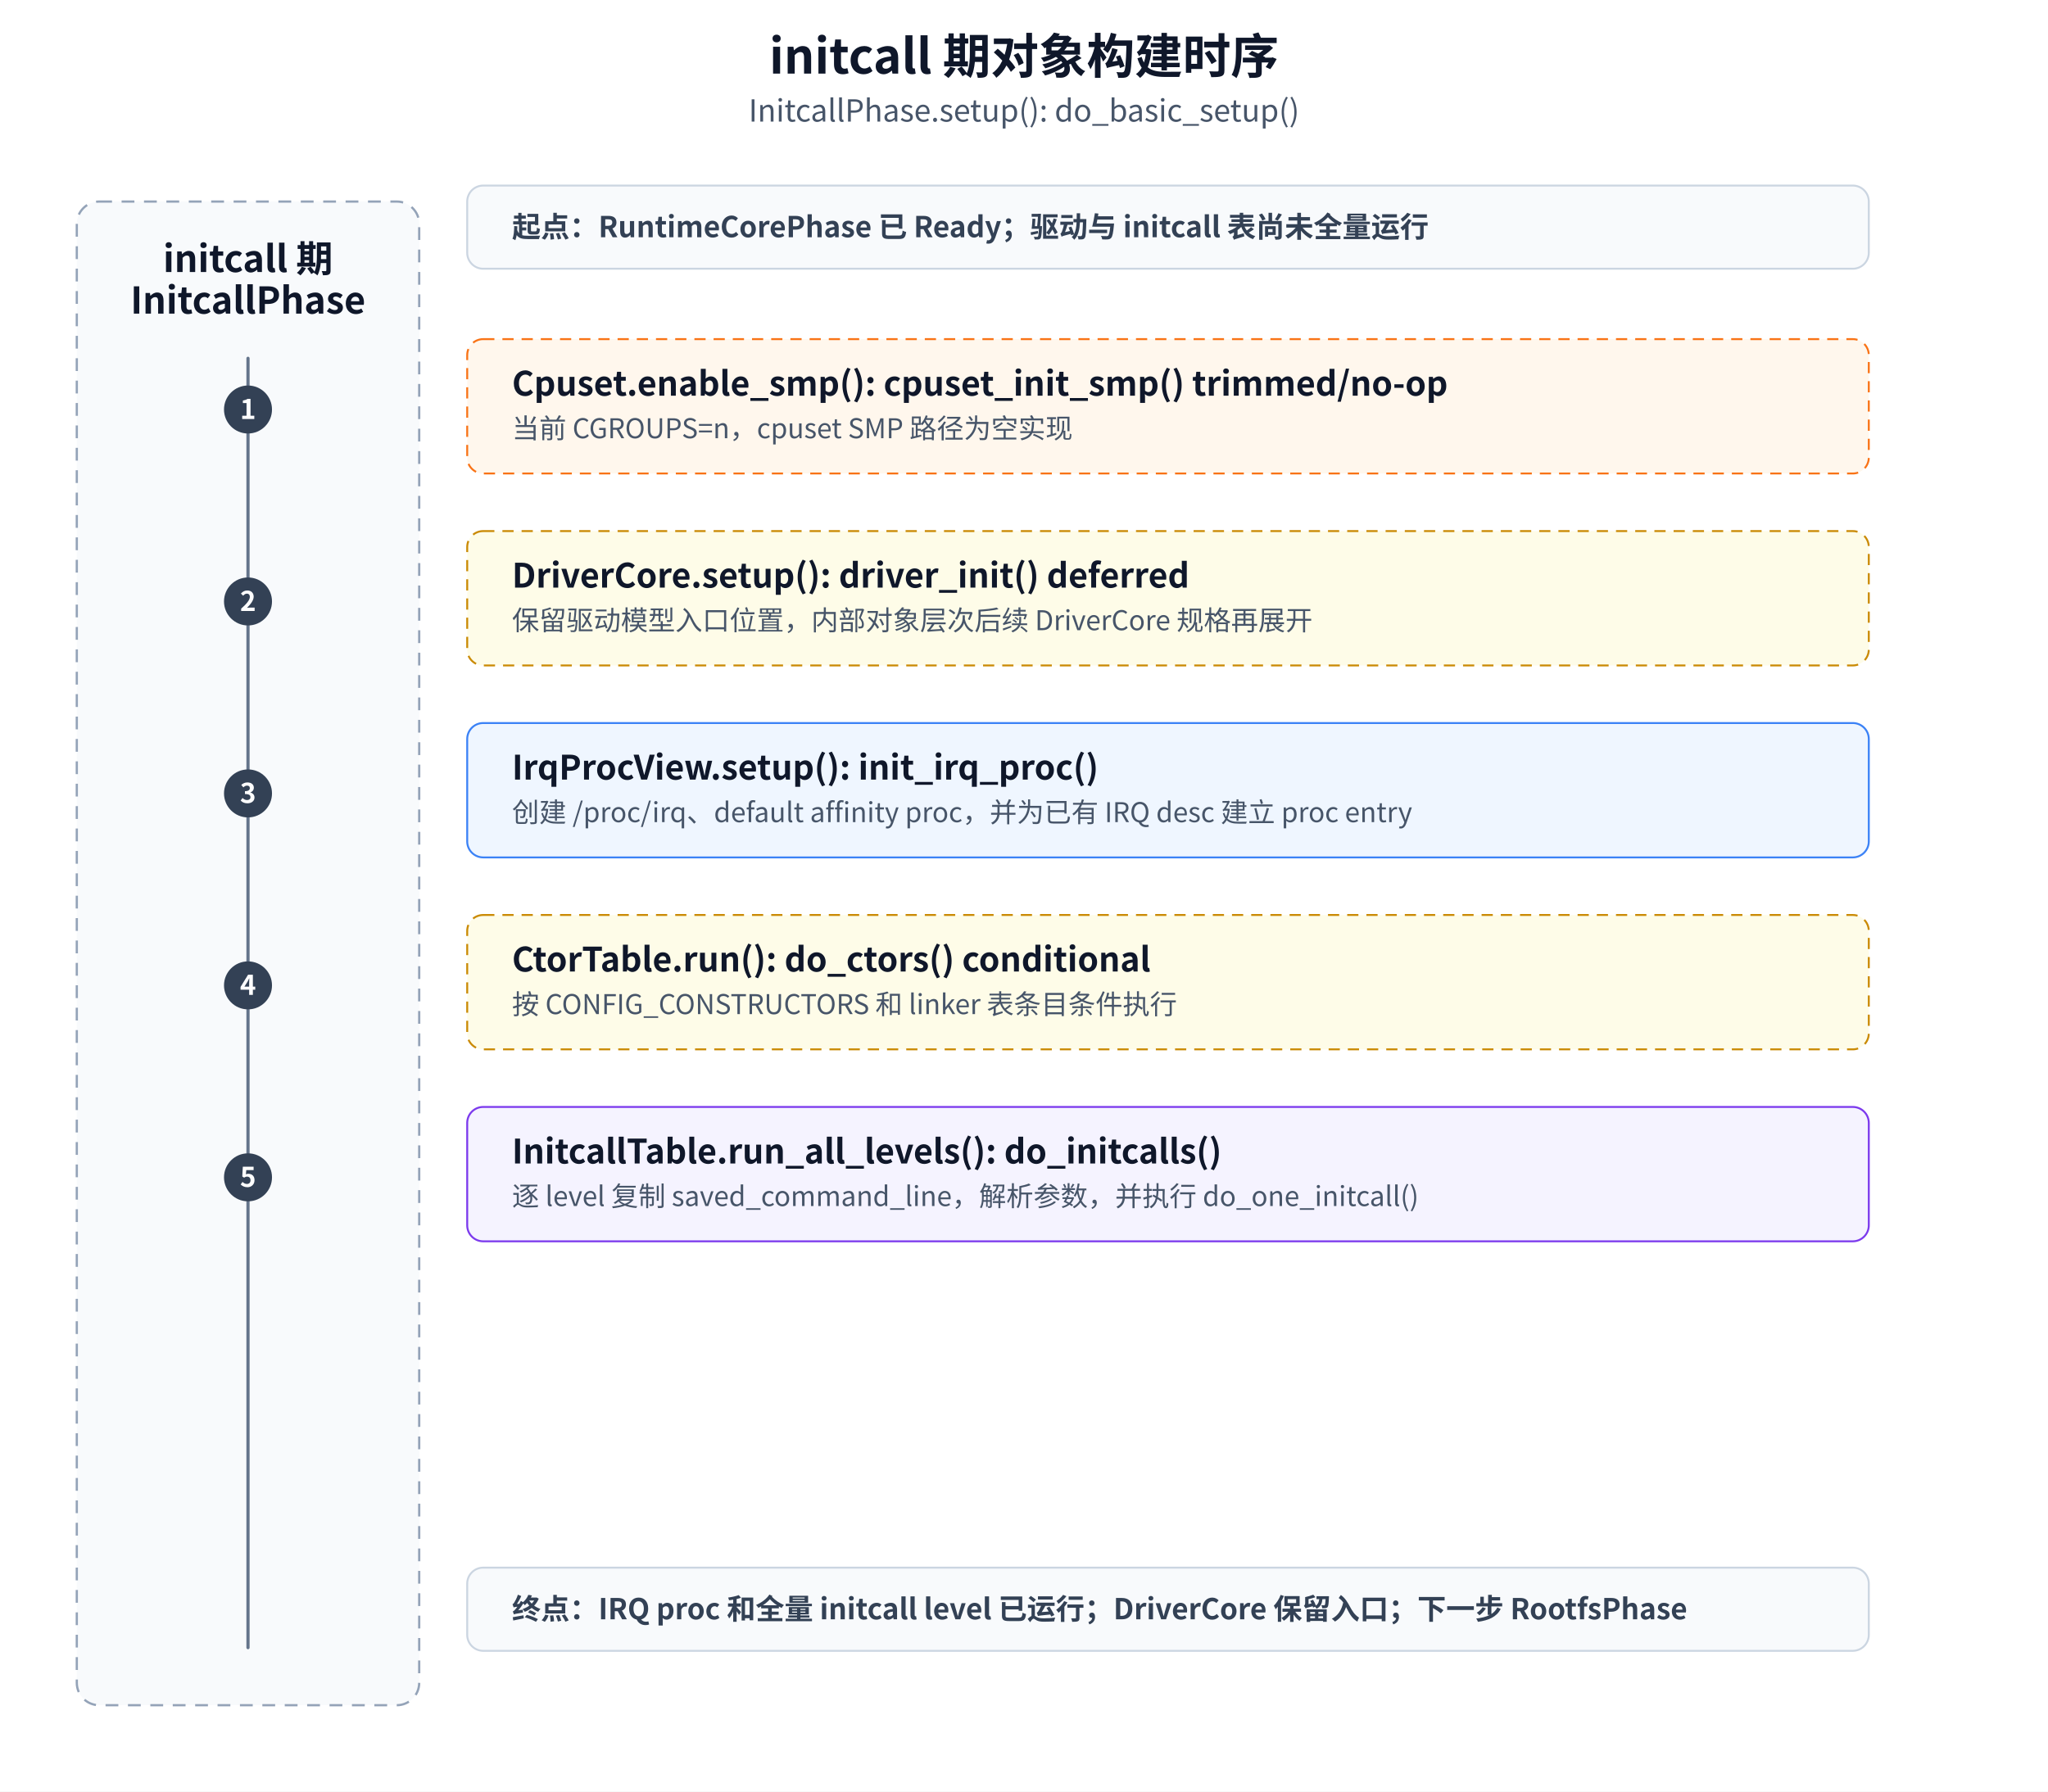
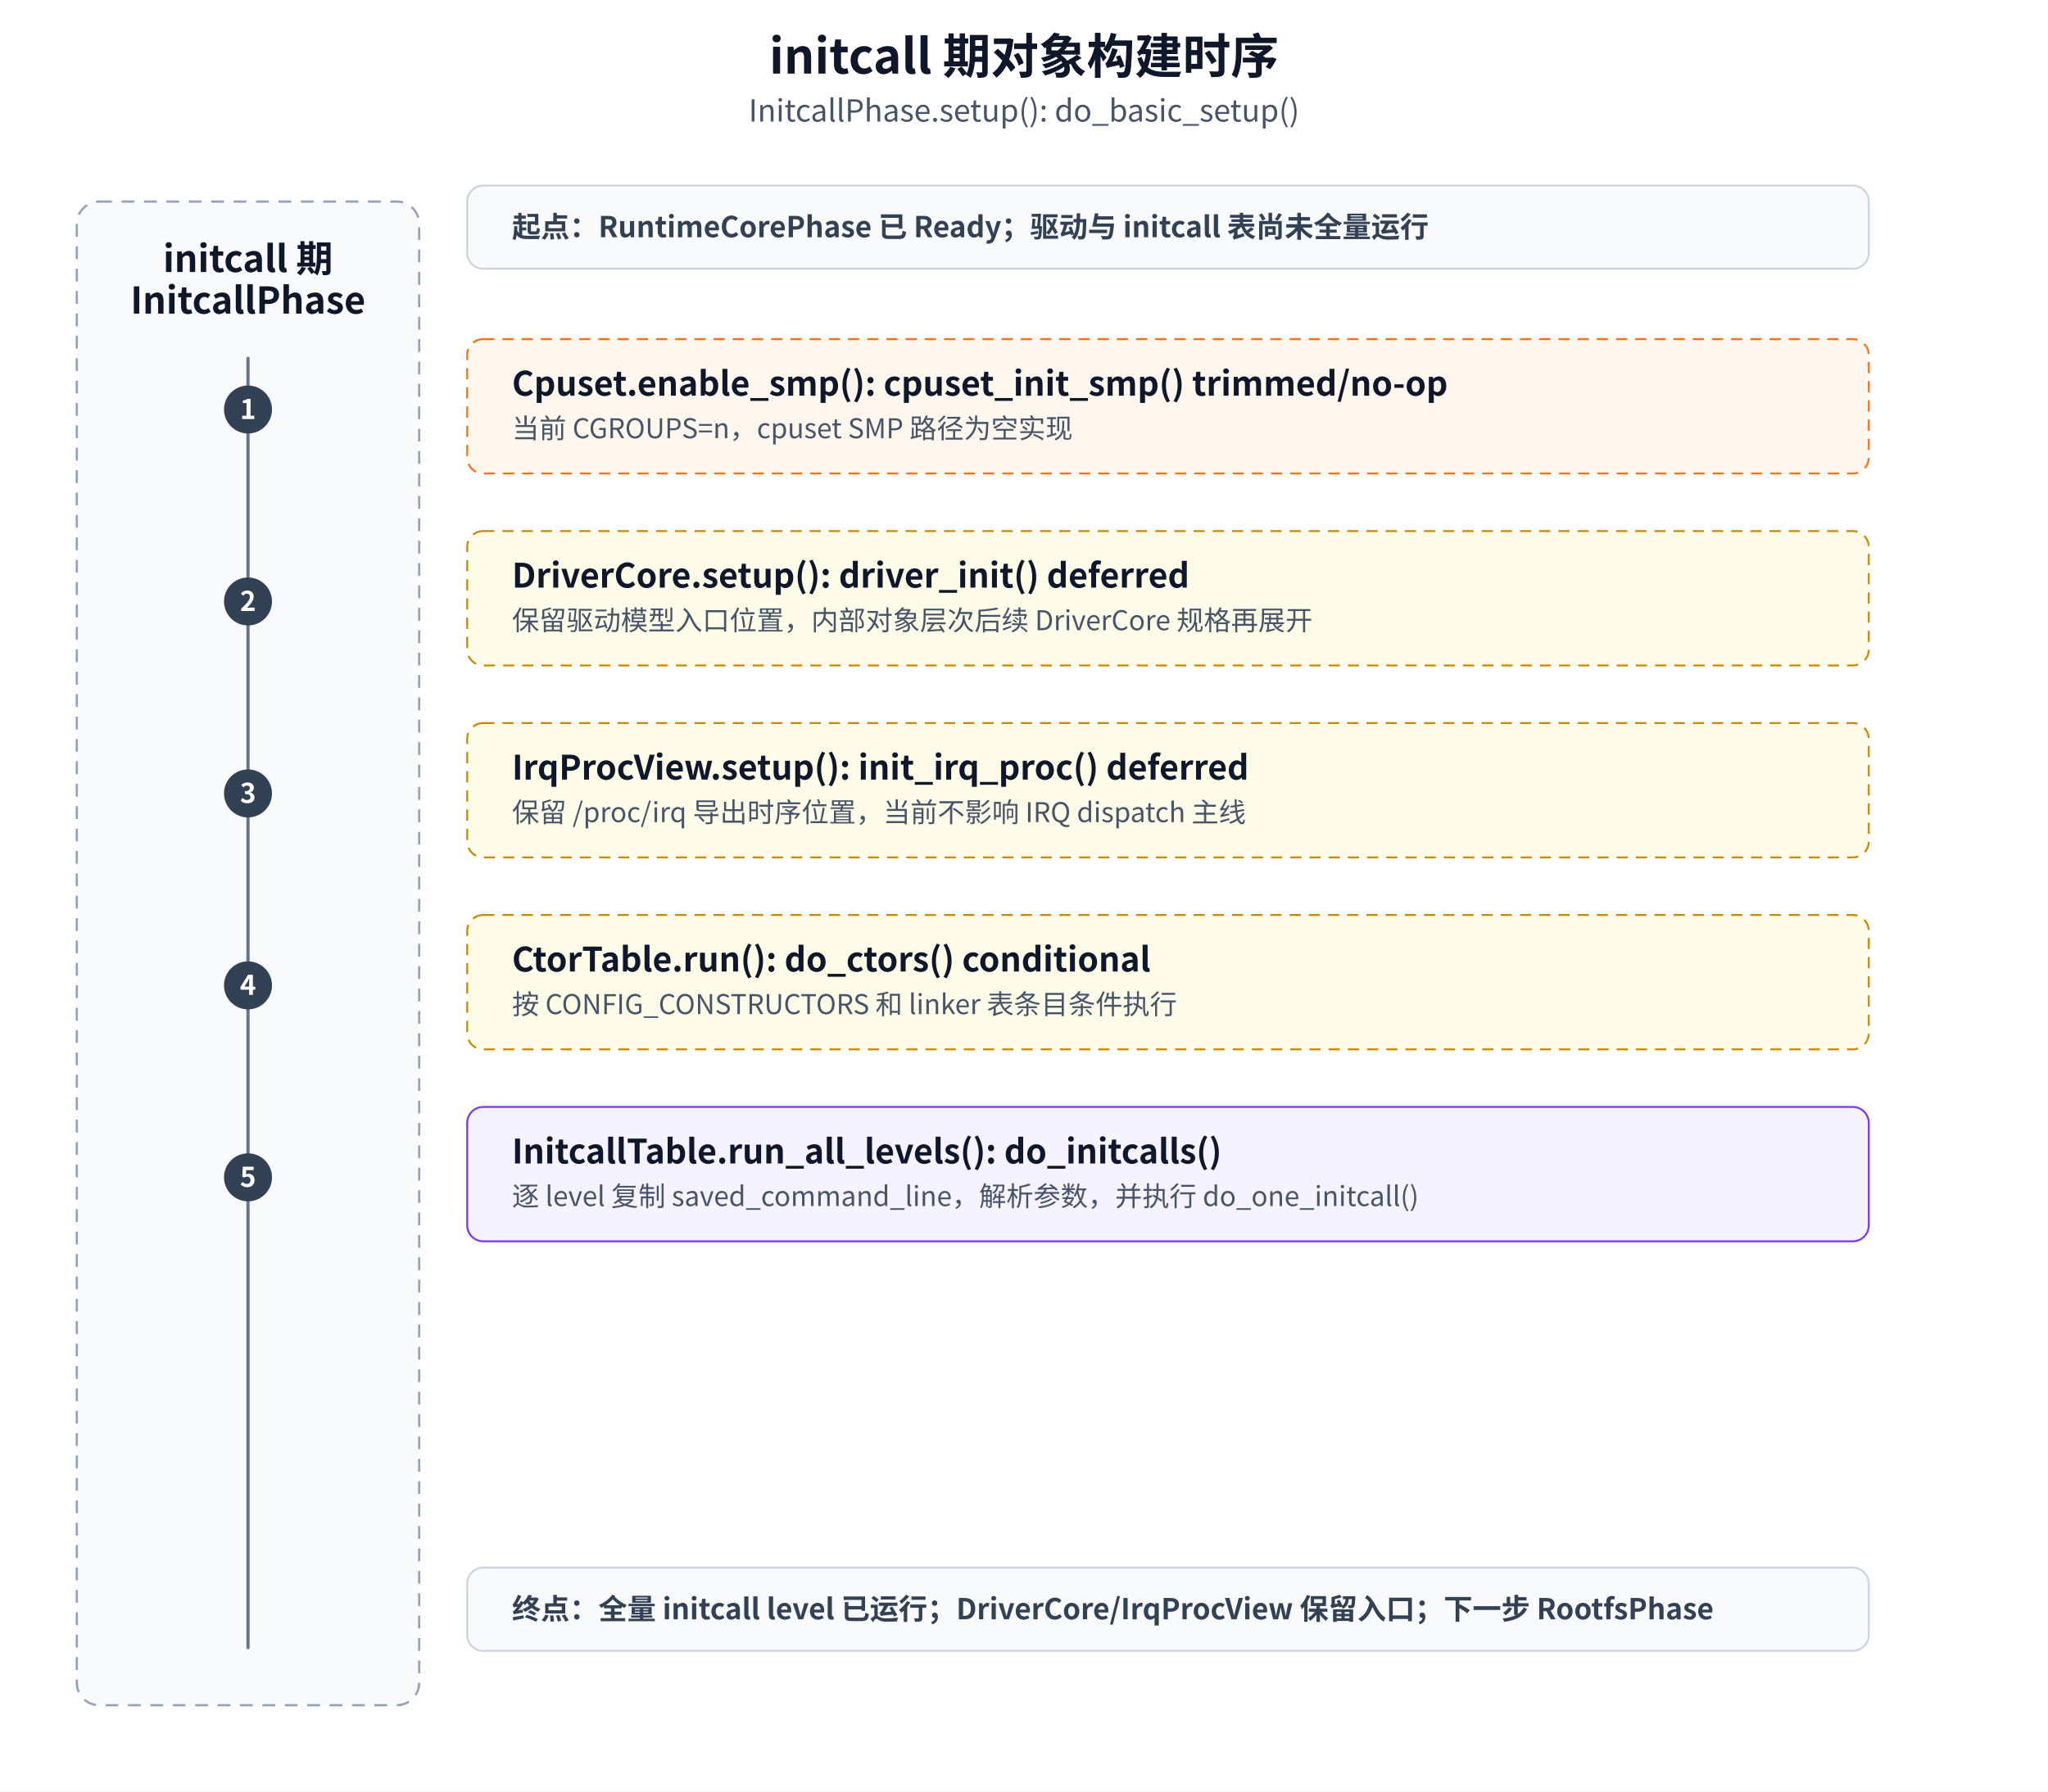
<svg xmlns="http://www.w3.org/2000/svg" width="1280" height="1120" viewBox="0 0 1280 1120" role="img" aria-labelledby="title desc">
  <defs>
    <style>text{font-family:"Microsoft YaHei","Noto Sans CJK SC","Source Han Sans SC",Arial,sans-serif;fill:#0f172a}.title{font-size:30px;font-weight:600}.subtitle{font-size:19px;fill:#475569}.lane{fill:#f8fafc;stroke:#94a3b8;stroke-width:1.4;stroke-dasharray:8 6}.box{fill:#fff;stroke:#334155;stroke-width:1.2}.stage{fill:#f8fafc;stroke:#cbd5e1;stroke-width:1.2}.formal{fill:#ecfdf5;stroke:#10b981}.support{fill:#eff6ff;stroke:#3b82f6}.table{fill:#f5f3ff;stroke:#7c3aed}.trimmed{fill:#fff7ed;stroke:#f97316;stroke-dasharray:7 5}.deferred{fill:#fefce8;stroke:#ca8a04;stroke-dasharray:7 5}.obj{font-size:23px;font-weight:600;dominant-baseline:middle}.line1{font-size:21px;font-weight:600;dominant-baseline:middle}.line2{font-size:17px;fill:#475569;dominant-baseline:middle}.boundary{font-size:18px;font-weight:600;fill:#334155;dominant-baseline:middle}.num{font-size:17px;font-weight:600;fill:#fff;text-anchor:middle;dominant-baseline:middle}.timeline{stroke:#64748b;stroke-width:2;stroke-linecap:round}.dot{fill:#334155}</style>
  </defs>
  <rect width="1280" height="1120" fill="#fff" />
  <text x="640" y="46" text-anchor="middle" class="title">initcall 期对象构建时序</text>
  <text x="640" y="76" text-anchor="middle" class="subtitle">InitcallPhase.setup(): do_basic_setup()</text>
  <rect x="48" y="126" width="214" height="940" rx="14" class="lane" />
  <text x="155" y="162" text-anchor="middle" class="obj">initcall 期</text>
  <text x="155" y="188" text-anchor="middle" class="obj">InitcallPhase</text>
  <line x1="155" y1="224" x2="155" y2="1030" class="timeline" />
  <rect x="292" y="116" width="876" height="52" rx="10" class="stage" />
  <text x="320" y="142" class="boundary">起点：RuntimeCorePhase 已 Ready；驱动与 initcall 表尚未全量运行</text>
  <g transform="translate(0 -48)">
    <g transform="translate(0 56)">
      <circle cx="155" cy="248" r="15" class="dot" />
      <text x="155" y="248" class="num">1</text>
      <rect x="292" y="204" width="876" height="84" rx="10" class="box trimmed" />
      <text x="320" y="232" class="line1">Cpuset.enable_smp(): cpuset_init_smp() trimmed/no-op</text>
      <text x="320" y="260" class="line2">当前 CGROUPS=n，cpuset SMP 路径为空实现</text>
    </g>
    <g transform="translate(0 176)">
      <circle cx="155" cy="248" r="15" class="dot" />
      <text x="155" y="248" class="num">2</text>
      <rect x="292" y="204" width="876" height="84" rx="10" class="box deferred" />
      <text x="320" y="232" class="line1">DriverCore.setup(): driver_init() deferred</text>
      <text x="320" y="260" class="line2">保留驱动模型入口位置，内部对象层次后续 DriverCore 规格再展开</text>
    </g>
    <g transform="translate(0 296)">
      <circle cx="155" cy="248" r="15" class="dot" />
      <text x="155" y="248" class="num">3</text>
-       <rect x="292" y="204" width="876" height="84" rx="10" class="box support" />
-       <text x="320" y="232" class="line1">IrqProcView.setup(): init_irq_proc()</text>
-       <text x="320" y="260" class="line2">创建 /proc/irq、default affinity proc，并为已有 IRQ desc 建立 proc entry</text>
+       <rect x="292" y="204" width="876" height="84" rx="10" class="box deferred" />
+       <text x="320" y="232" class="line1">IrqProcView.setup(): init_irq_proc() deferred</text>
+       <text x="320" y="260" class="line2">保留 /proc/irq 导出时序位置，当前不影响 IRQ dispatch 主线</text>
    </g>
    <g transform="translate(0 416)">
      <circle cx="155" cy="248" r="15" class="dot" />
      <text x="155" y="248" class="num">4</text>
      <rect x="292" y="204" width="876" height="84" rx="10" class="box deferred" />
      <text x="320" y="232" class="line1">CtorTable.run(): do_ctors() conditional</text>
      <text x="320" y="260" class="line2">按 CONFIG_CONSTRUCTORS 和 linker 表条目条件执行</text>
    </g>
    <g transform="translate(0 536)">
      <circle cx="155" cy="248" r="15" class="dot" />
      <text x="155" y="248" class="num">5</text>
      <rect x="292" y="204" width="876" height="84" rx="10" class="box table" />
      <text x="320" y="232" class="line1">InitcallTable.run_all_levels(): do_initcalls()</text>
      <text x="320" y="260" class="line2">逐 level 复制 saved_command_line，解析参数，并执行 do_one_initcall()</text>
    </g>
  </g>
  <rect x="292" y="980" width="876" height="52" rx="10" class="stage" />
-   <text x="320" y="1006" class="boundary">终点：IRQ proc 和全量 initcall level 已运行；DriverCore 保留入口；下一步 RootfsPhase</text>
+   <text x="320" y="1006" class="boundary">终点：全量 initcall level 已运行；DriverCore/IrqProcView 保留入口；下一步 RootfsPhase</text>
</svg>
